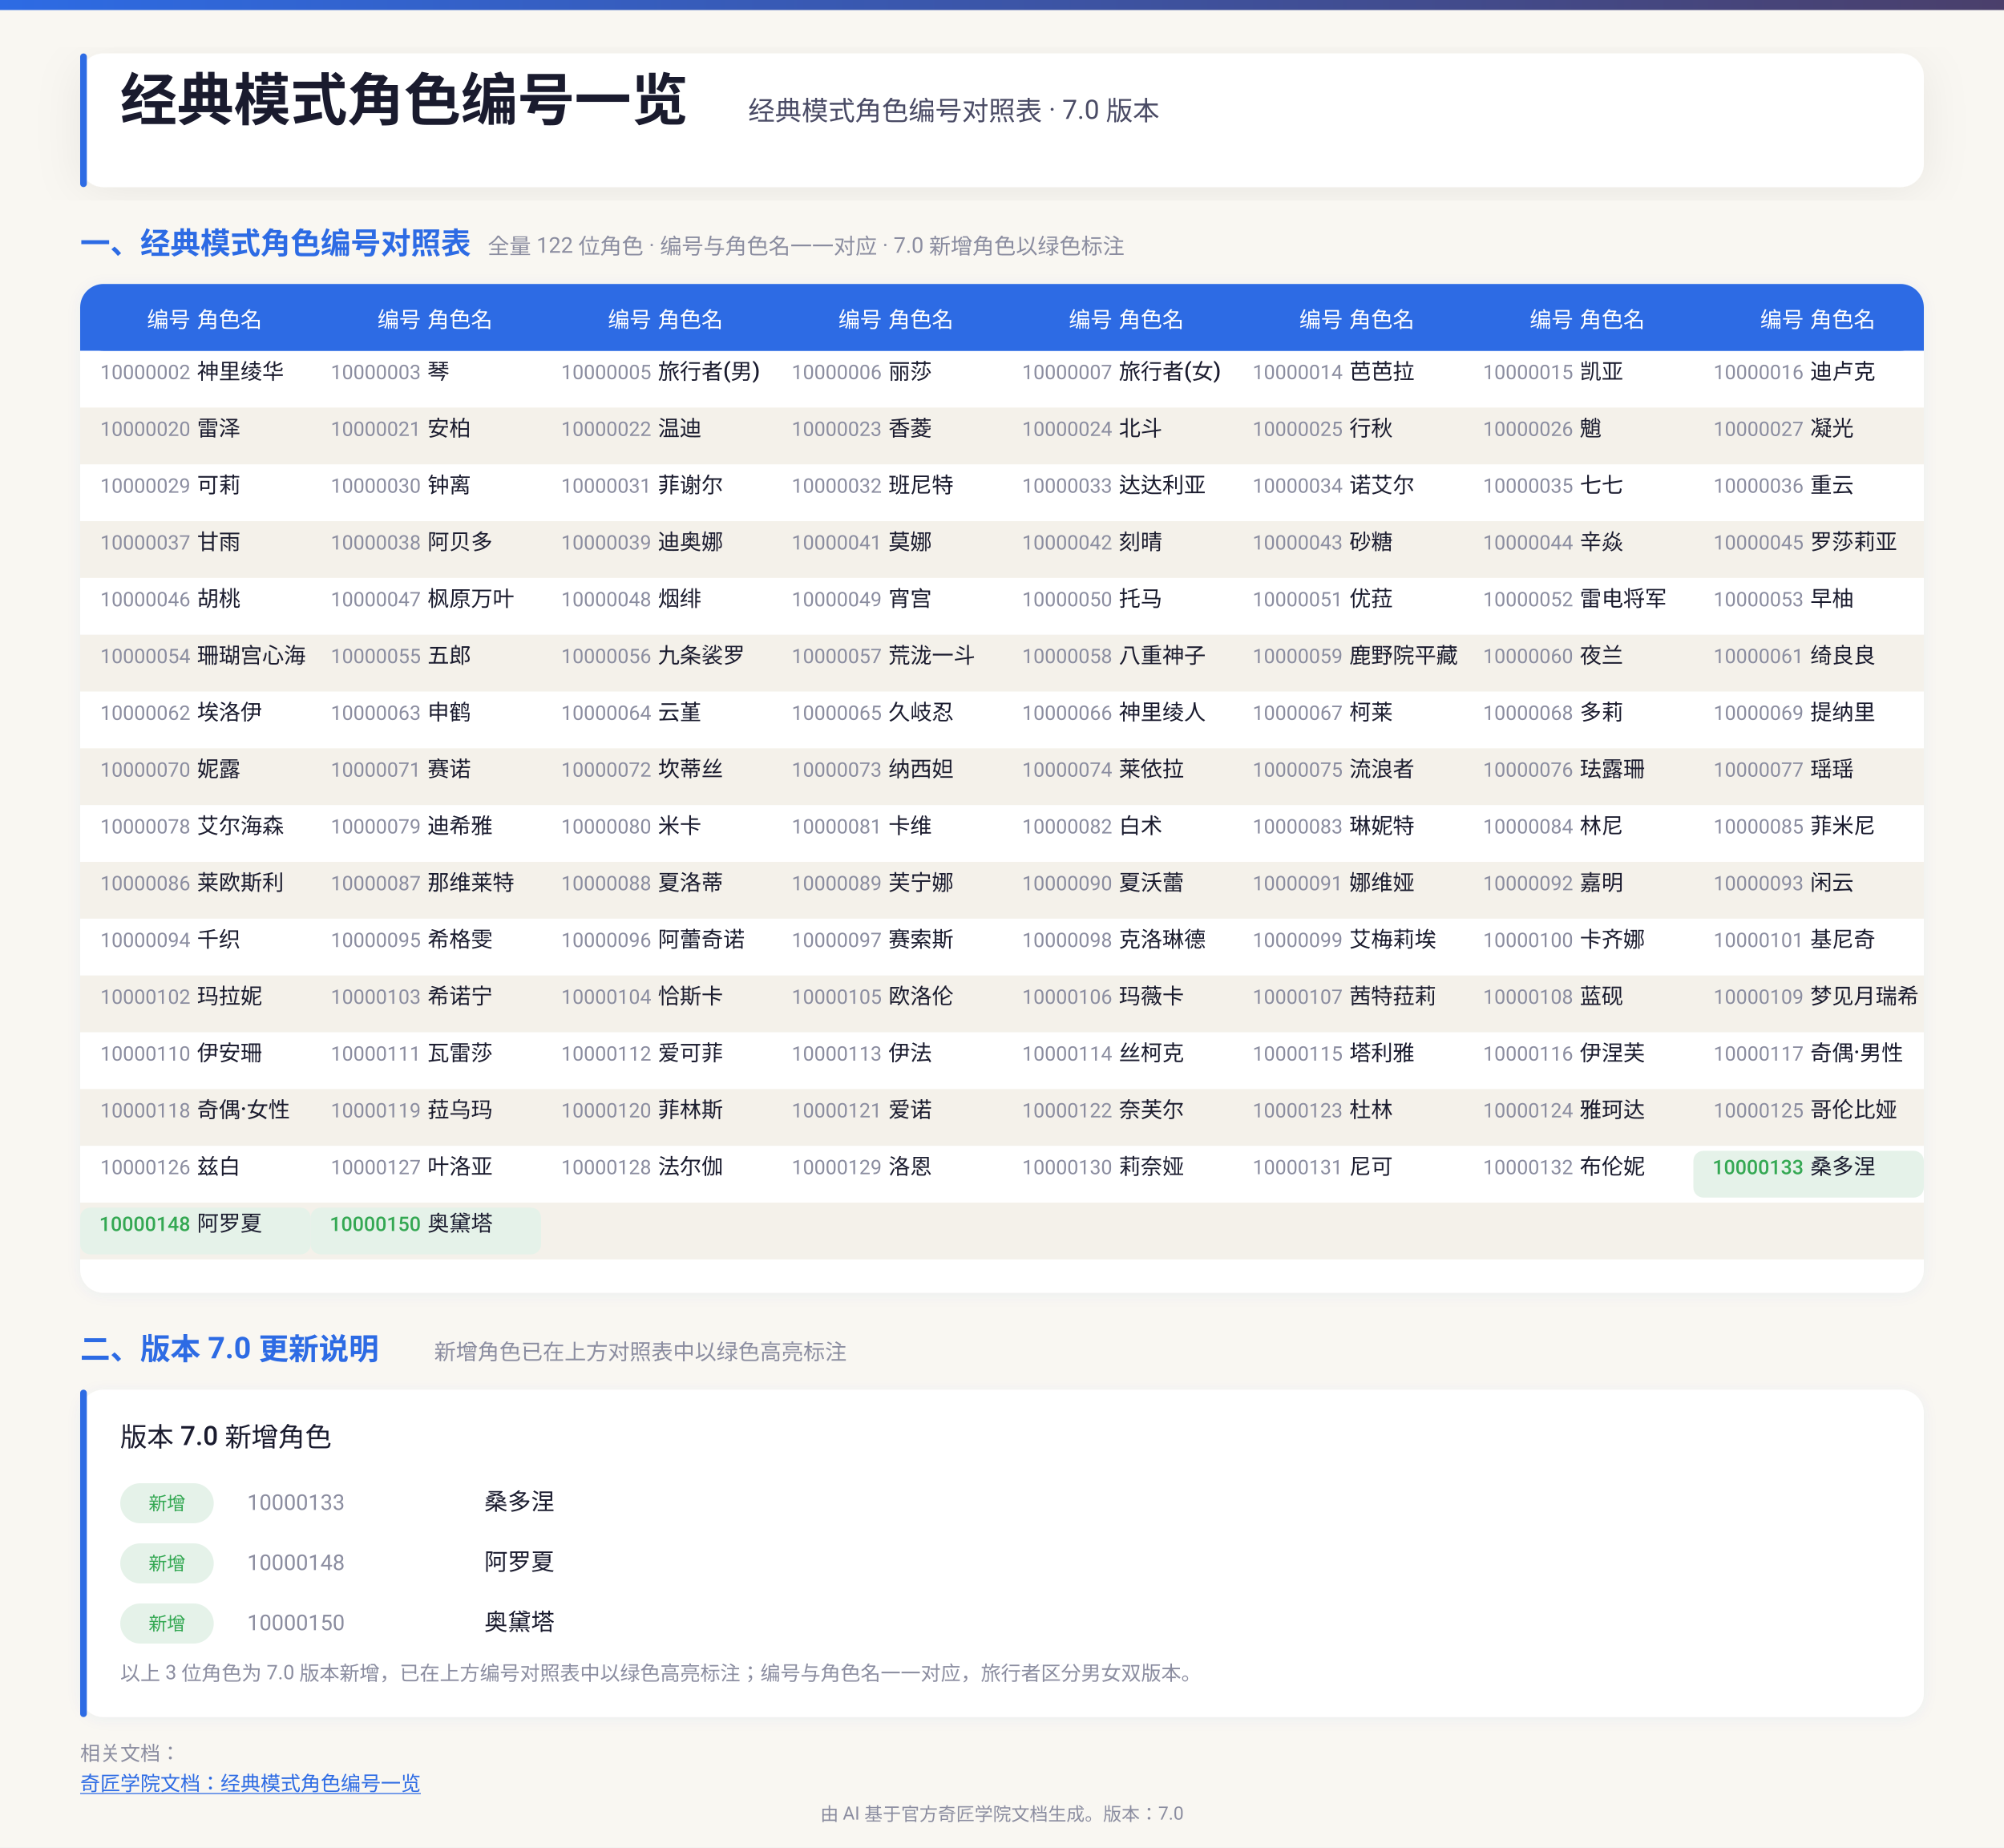
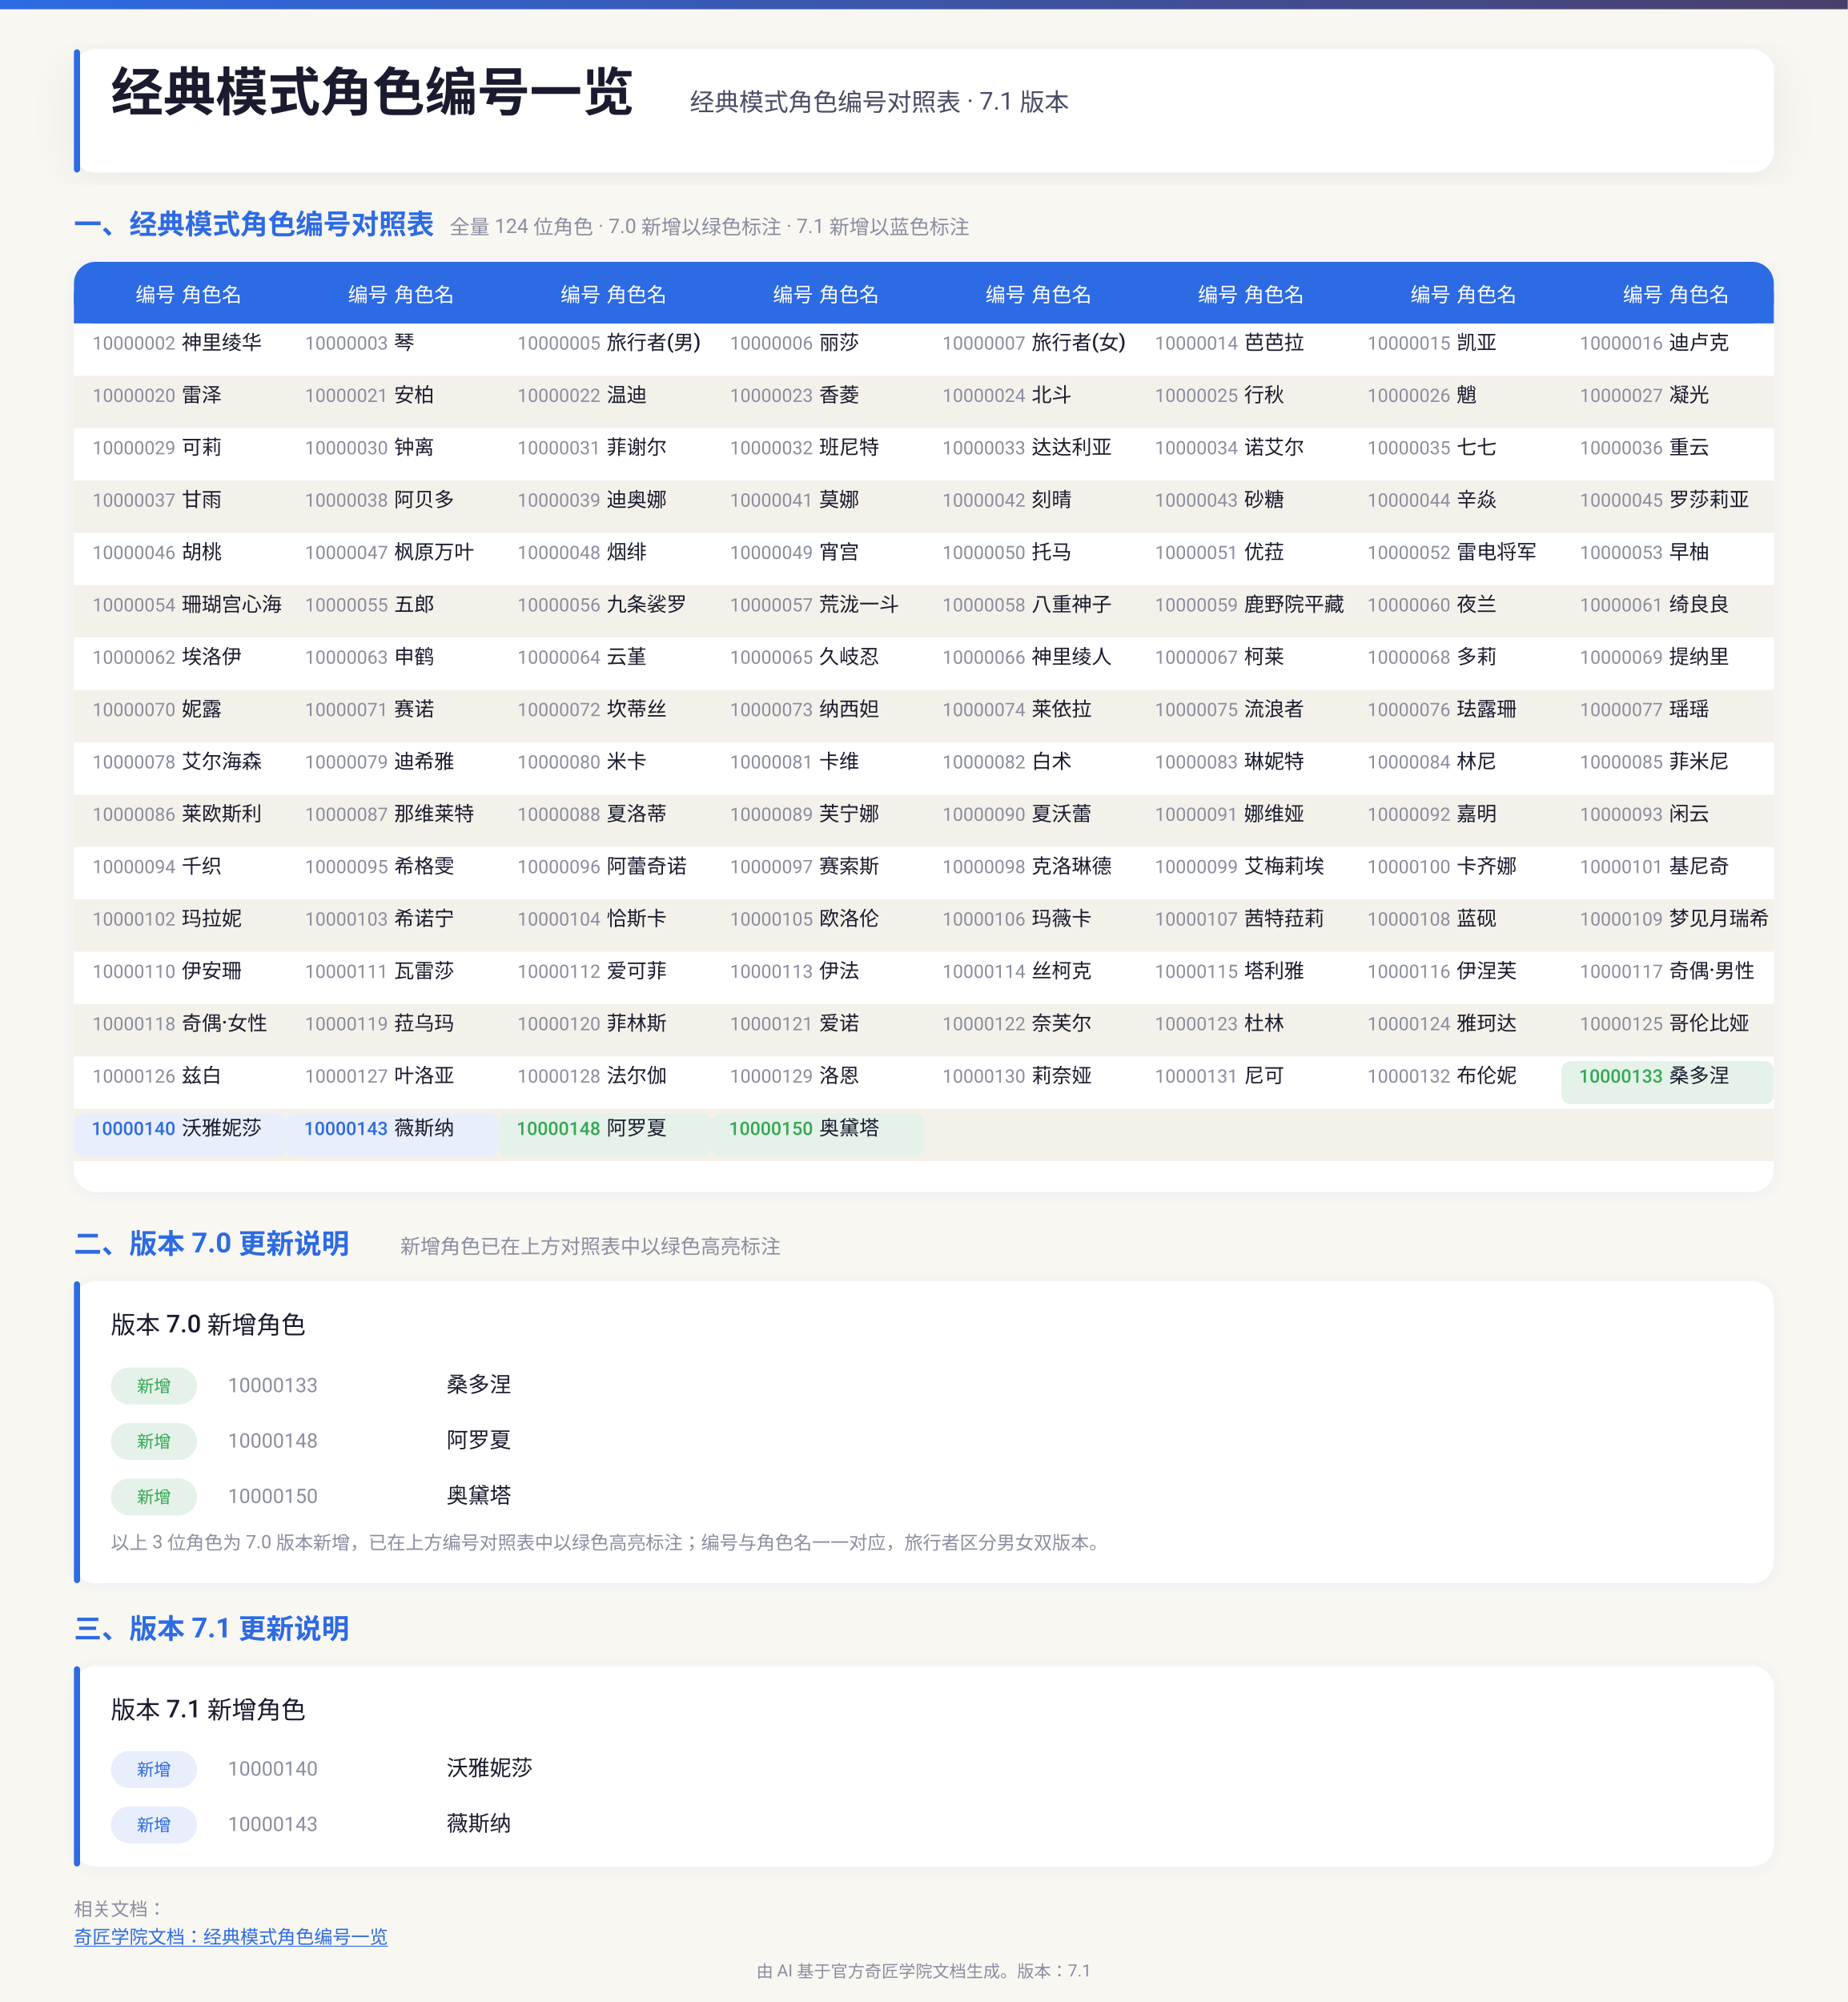
- <svg xmlns="http://www.w3.org/2000/svg" xmlns:xlink="http://www.w3.org/1999/xlink" viewBox="0 0 1200 1106">
+ <svg xmlns="http://www.w3.org/2000/svg" xmlns:xlink="http://www.w3.org/1999/xlink" viewBox="0 0 1200 1300">
  <defs>
    <linearGradient id="topGrad" x1="0" y1="0" x2="1200" y2="0" gradientUnits="userSpaceOnUse">
      <stop offset="0%" stop-color="#2D6BE4" />
      <stop offset="100%" stop-color="#4A3F6B" />
    </linearGradient>
    <filter id="card">
      <feDropShadow dx="0" dy="1" stdDeviation="4" flood-color="#2D6BE4" flood-opacity="0.06" />
    </filter>
    <filter id="elevated">
      <feDropShadow dx="0" dy="4" stdDeviation="14" flood-color="#000" flood-opacity="0.07" />
    </filter>
  </defs>
  <style>
.t{font-family:'HYWenHei 85W','Noto Sans SC','PingFang SC','Roboto',sans-serif;}
</style>
-   <rect width="1200" height="1106" fill="#F9F7F2" />
+   <rect width="1200" height="1300" fill="#F9F7F2" />
  <rect width="1200" height="6" fill="url(#topGrad)" />
  <rect x="48" y="32" width="1104" height="80" rx="14" fill="#fff" filter="url(#elevated)" />
  <rect x="48" y="32" width="4" height="80" rx="2" fill="#2D6BE4" />
  <text x="72" y="72" class="t" fill="#1A1B2E" font-size="34" font-weight="bold">经典模式角色编号一览</text>
-   <text x="448" y="72" class="t" fill="#4A4B65" font-size="16">经典模式角色编号对照表 · 7.0 版本</text>
+   <text x="448" y="72" class="t" fill="#4A4B65" font-size="16">经典模式角色编号对照表 · 7.1 版本</text>
  <text x="48" y="152" class="t" fill="#2D6BE4" font-size="18" font-weight="700">一、经典模式角色编号对照表</text>
-   <text x="292" y="152" class="t" fill="#8B8DA0" font-size="13">全量 122 位角色 · 编号与角色名一一对应 · 7.0 新增角色以绿色标注</text>
+   <text x="292" y="152" class="t" fill="#8B8DA0" font-size="13">全量 124 位角色 · 7.0 新增以绿色标注 · 7.1 新增以蓝色标注</text>
  <rect x="48" y="170" width="1104" height="604" rx="14" fill="#fff" filter="url(#card)" />
  <rect x="48" y="170" width="1104" height="40" rx="14" fill="#2D6BE4" />
  <rect x="48" y="190" width="1104" height="20" fill="#2D6BE4" />
  <text x="114" y="196" class="t" fill="#fff" font-size="13" text-anchor="end" font-weight="500">编号</text>
  <text x="118" y="196" class="t" fill="#fff" font-size="13" font-weight="500">角色名</text>
  <text x="252" y="196" class="t" fill="#fff" font-size="13" text-anchor="end" font-weight="500">编号</text>
  <text x="256" y="196" class="t" fill="#fff" font-size="13" font-weight="500">角色名</text>
  <text x="390" y="196" class="t" fill="#fff" font-size="13" text-anchor="end" font-weight="500">编号</text>
  <text x="394" y="196" class="t" fill="#fff" font-size="13" font-weight="500">角色名</text>
  <text x="528" y="196" class="t" fill="#fff" font-size="13" text-anchor="end" font-weight="500">编号</text>
  <text x="532" y="196" class="t" fill="#fff" font-size="13" font-weight="500">角色名</text>
  <text x="666" y="196" class="t" fill="#fff" font-size="13" text-anchor="end" font-weight="500">编号</text>
  <text x="670" y="196" class="t" fill="#fff" font-size="13" font-weight="500">角色名</text>
  <text x="804" y="196" class="t" fill="#fff" font-size="13" text-anchor="end" font-weight="500">编号</text>
  <text x="808" y="196" class="t" fill="#fff" font-size="13" font-weight="500">角色名</text>
  <text x="942" y="196" class="t" fill="#fff" font-size="13" text-anchor="end" font-weight="500">编号</text>
  <text x="946" y="196" class="t" fill="#fff" font-size="13" font-weight="500">角色名</text>
  <text x="1080" y="196" class="t" fill="#fff" font-size="13" text-anchor="end" font-weight="500">编号</text>
  <text x="1084" y="196" class="t" fill="#fff" font-size="13" font-weight="500">角色名</text>
  <rect x="48" y="244" width="1104" height="34" fill="#F4F1EA" />
  <rect x="48" y="312" width="1104" height="34" fill="#F4F1EA" />
  <rect x="48" y="380" width="1104" height="34" fill="#F4F1EA" />
  <rect x="48" y="448" width="1104" height="34" fill="#F4F1EA" />
  <rect x="48" y="516" width="1104" height="34" fill="#F4F1EA" />
  <rect x="48" y="584" width="1104" height="34" fill="#F4F1EA" />
  <rect x="48" y="652" width="1104" height="34" fill="#F4F1EA" />
  <rect x="48" y="720" width="1104" height="34" fill="#F4F1EA" />
  <text x="114" y="227" class="t" fill="#8B8DA0" font-size="12" text-anchor="end">10000002</text>
  <text x="118" y="227" class="t" fill="#1A1B2E" font-size="13" font-weight="500">神里绫华</text>
  <text x="252" y="227" class="t" fill="#8B8DA0" font-size="12" text-anchor="end">10000003</text>
  <text x="256" y="227" class="t" fill="#1A1B2E" font-size="13" font-weight="500">琴</text>
  <text x="390" y="227" class="t" fill="#8B8DA0" font-size="12" text-anchor="end">10000005</text>
  <text x="394" y="227" class="t" fill="#1A1B2E" font-size="13" font-weight="500">旅行者(男)</text>
  <text x="528" y="227" class="t" fill="#8B8DA0" font-size="12" text-anchor="end">10000006</text>
  <text x="532" y="227" class="t" fill="#1A1B2E" font-size="13" font-weight="500">丽莎</text>
  <text x="666" y="227" class="t" fill="#8B8DA0" font-size="12" text-anchor="end">10000007</text>
  <text x="670" y="227" class="t" fill="#1A1B2E" font-size="13" font-weight="500">旅行者(女)</text>
  <text x="804" y="227" class="t" fill="#8B8DA0" font-size="12" text-anchor="end">10000014</text>
  <text x="808" y="227" class="t" fill="#1A1B2E" font-size="13" font-weight="500">芭芭拉</text>
  <text x="942" y="227" class="t" fill="#8B8DA0" font-size="12" text-anchor="end">10000015</text>
  <text x="946" y="227" class="t" fill="#1A1B2E" font-size="13" font-weight="500">凯亚</text>
  <text x="1080" y="227" class="t" fill="#8B8DA0" font-size="12" text-anchor="end">10000016</text>
  <text x="1084" y="227" class="t" fill="#1A1B2E" font-size="13" font-weight="500">迪卢克</text>
  <text x="114" y="261" class="t" fill="#8B8DA0" font-size="12" text-anchor="end">10000020</text>
  <text x="118" y="261" class="t" fill="#1A1B2E" font-size="13" font-weight="500">雷泽</text>
  <text x="252" y="261" class="t" fill="#8B8DA0" font-size="12" text-anchor="end">10000021</text>
  <text x="256" y="261" class="t" fill="#1A1B2E" font-size="13" font-weight="500">安柏</text>
  <text x="390" y="261" class="t" fill="#8B8DA0" font-size="12" text-anchor="end">10000022</text>
  <text x="394" y="261" class="t" fill="#1A1B2E" font-size="13" font-weight="500">温迪</text>
  <text x="528" y="261" class="t" fill="#8B8DA0" font-size="12" text-anchor="end">10000023</text>
  <text x="532" y="261" class="t" fill="#1A1B2E" font-size="13" font-weight="500">香菱</text>
  <text x="666" y="261" class="t" fill="#8B8DA0" font-size="12" text-anchor="end">10000024</text>
  <text x="670" y="261" class="t" fill="#1A1B2E" font-size="13" font-weight="500">北斗</text>
  <text x="804" y="261" class="t" fill="#8B8DA0" font-size="12" text-anchor="end">10000025</text>
  <text x="808" y="261" class="t" fill="#1A1B2E" font-size="13" font-weight="500">行秋</text>
  <text x="942" y="261" class="t" fill="#8B8DA0" font-size="12" text-anchor="end">10000026</text>
  <text x="946" y="261" class="t" fill="#1A1B2E" font-size="13" font-weight="500">魈</text>
  <text x="1080" y="261" class="t" fill="#8B8DA0" font-size="12" text-anchor="end">10000027</text>
  <text x="1084" y="261" class="t" fill="#1A1B2E" font-size="13" font-weight="500">凝光</text>
  <text x="114" y="295" class="t" fill="#8B8DA0" font-size="12" text-anchor="end">10000029</text>
  <text x="118" y="295" class="t" fill="#1A1B2E" font-size="13" font-weight="500">可莉</text>
  <text x="252" y="295" class="t" fill="#8B8DA0" font-size="12" text-anchor="end">10000030</text>
  <text x="256" y="295" class="t" fill="#1A1B2E" font-size="13" font-weight="500">钟离</text>
  <text x="390" y="295" class="t" fill="#8B8DA0" font-size="12" text-anchor="end">10000031</text>
  <text x="394" y="295" class="t" fill="#1A1B2E" font-size="13" font-weight="500">菲谢尔</text>
  <text x="528" y="295" class="t" fill="#8B8DA0" font-size="12" text-anchor="end">10000032</text>
  <text x="532" y="295" class="t" fill="#1A1B2E" font-size="13" font-weight="500">班尼特</text>
  <text x="666" y="295" class="t" fill="#8B8DA0" font-size="12" text-anchor="end">10000033</text>
  <text x="670" y="295" class="t" fill="#1A1B2E" font-size="13" font-weight="500">达达利亚</text>
  <text x="804" y="295" class="t" fill="#8B8DA0" font-size="12" text-anchor="end">10000034</text>
  <text x="808" y="295" class="t" fill="#1A1B2E" font-size="13" font-weight="500">诺艾尔</text>
  <text x="942" y="295" class="t" fill="#8B8DA0" font-size="12" text-anchor="end">10000035</text>
  <text x="946" y="295" class="t" fill="#1A1B2E" font-size="13" font-weight="500">七七</text>
  <text x="1080" y="295" class="t" fill="#8B8DA0" font-size="12" text-anchor="end">10000036</text>
  <text x="1084" y="295" class="t" fill="#1A1B2E" font-size="13" font-weight="500">重云</text>
  <text x="114" y="329" class="t" fill="#8B8DA0" font-size="12" text-anchor="end">10000037</text>
  <text x="118" y="329" class="t" fill="#1A1B2E" font-size="13" font-weight="500">甘雨</text>
  <text x="252" y="329" class="t" fill="#8B8DA0" font-size="12" text-anchor="end">10000038</text>
  <text x="256" y="329" class="t" fill="#1A1B2E" font-size="13" font-weight="500">阿贝多</text>
  <text x="390" y="329" class="t" fill="#8B8DA0" font-size="12" text-anchor="end">10000039</text>
  <text x="394" y="329" class="t" fill="#1A1B2E" font-size="13" font-weight="500">迪奥娜</text>
  <text x="528" y="329" class="t" fill="#8B8DA0" font-size="12" text-anchor="end">10000041</text>
  <text x="532" y="329" class="t" fill="#1A1B2E" font-size="13" font-weight="500">莫娜</text>
  <text x="666" y="329" class="t" fill="#8B8DA0" font-size="12" text-anchor="end">10000042</text>
  <text x="670" y="329" class="t" fill="#1A1B2E" font-size="13" font-weight="500">刻晴</text>
  <text x="804" y="329" class="t" fill="#8B8DA0" font-size="12" text-anchor="end">10000043</text>
  <text x="808" y="329" class="t" fill="#1A1B2E" font-size="13" font-weight="500">砂糖</text>
  <text x="942" y="329" class="t" fill="#8B8DA0" font-size="12" text-anchor="end">10000044</text>
  <text x="946" y="329" class="t" fill="#1A1B2E" font-size="13" font-weight="500">辛焱</text>
  <text x="1080" y="329" class="t" fill="#8B8DA0" font-size="12" text-anchor="end">10000045</text>
  <text x="1084" y="329" class="t" fill="#1A1B2E" font-size="13" font-weight="500">罗莎莉亚</text>
  <text x="114" y="363" class="t" fill="#8B8DA0" font-size="12" text-anchor="end">10000046</text>
  <text x="118" y="363" class="t" fill="#1A1B2E" font-size="13" font-weight="500">胡桃</text>
  <text x="252" y="363" class="t" fill="#8B8DA0" font-size="12" text-anchor="end">10000047</text>
  <text x="256" y="363" class="t" fill="#1A1B2E" font-size="13" font-weight="500">枫原万叶</text>
  <text x="390" y="363" class="t" fill="#8B8DA0" font-size="12" text-anchor="end">10000048</text>
  <text x="394" y="363" class="t" fill="#1A1B2E" font-size="13" font-weight="500">烟绯</text>
  <text x="528" y="363" class="t" fill="#8B8DA0" font-size="12" text-anchor="end">10000049</text>
  <text x="532" y="363" class="t" fill="#1A1B2E" font-size="13" font-weight="500">宵宫</text>
  <text x="666" y="363" class="t" fill="#8B8DA0" font-size="12" text-anchor="end">10000050</text>
  <text x="670" y="363" class="t" fill="#1A1B2E" font-size="13" font-weight="500">托马</text>
  <text x="804" y="363" class="t" fill="#8B8DA0" font-size="12" text-anchor="end">10000051</text>
  <text x="808" y="363" class="t" fill="#1A1B2E" font-size="13" font-weight="500">优菈</text>
  <text x="942" y="363" class="t" fill="#8B8DA0" font-size="12" text-anchor="end">10000052</text>
  <text x="946" y="363" class="t" fill="#1A1B2E" font-size="13" font-weight="500">雷电将军</text>
  <text x="1080" y="363" class="t" fill="#8B8DA0" font-size="12" text-anchor="end">10000053</text>
  <text x="1084" y="363" class="t" fill="#1A1B2E" font-size="13" font-weight="500">早柚</text>
  <text x="114" y="397" class="t" fill="#8B8DA0" font-size="12" text-anchor="end">10000054</text>
  <text x="118" y="397" class="t" fill="#1A1B2E" font-size="13" font-weight="500">珊瑚宫心海</text>
  <text x="252" y="397" class="t" fill="#8B8DA0" font-size="12" text-anchor="end">10000055</text>
  <text x="256" y="397" class="t" fill="#1A1B2E" font-size="13" font-weight="500">五郎</text>
  <text x="390" y="397" class="t" fill="#8B8DA0" font-size="12" text-anchor="end">10000056</text>
  <text x="394" y="397" class="t" fill="#1A1B2E" font-size="13" font-weight="500">九条裟罗</text>
  <text x="528" y="397" class="t" fill="#8B8DA0" font-size="12" text-anchor="end">10000057</text>
  <text x="532" y="397" class="t" fill="#1A1B2E" font-size="13" font-weight="500">荒泷一斗</text>
  <text x="666" y="397" class="t" fill="#8B8DA0" font-size="12" text-anchor="end">10000058</text>
  <text x="670" y="397" class="t" fill="#1A1B2E" font-size="13" font-weight="500">八重神子</text>
  <text x="804" y="397" class="t" fill="#8B8DA0" font-size="12" text-anchor="end">10000059</text>
  <text x="808" y="397" class="t" fill="#1A1B2E" font-size="13" font-weight="500">鹿野院平藏</text>
  <text x="942" y="397" class="t" fill="#8B8DA0" font-size="12" text-anchor="end">10000060</text>
  <text x="946" y="397" class="t" fill="#1A1B2E" font-size="13" font-weight="500">夜兰</text>
  <text x="1080" y="397" class="t" fill="#8B8DA0" font-size="12" text-anchor="end">10000061</text>
  <text x="1084" y="397" class="t" fill="#1A1B2E" font-size="13" font-weight="500">绮良良</text>
  <text x="114" y="431" class="t" fill="#8B8DA0" font-size="12" text-anchor="end">10000062</text>
  <text x="118" y="431" class="t" fill="#1A1B2E" font-size="13" font-weight="500">埃洛伊</text>
  <text x="252" y="431" class="t" fill="#8B8DA0" font-size="12" text-anchor="end">10000063</text>
  <text x="256" y="431" class="t" fill="#1A1B2E" font-size="13" font-weight="500">申鹤</text>
  <text x="390" y="431" class="t" fill="#8B8DA0" font-size="12" text-anchor="end">10000064</text>
  <text x="394" y="431" class="t" fill="#1A1B2E" font-size="13" font-weight="500">云堇</text>
  <text x="528" y="431" class="t" fill="#8B8DA0" font-size="12" text-anchor="end">10000065</text>
  <text x="532" y="431" class="t" fill="#1A1B2E" font-size="13" font-weight="500">久岐忍</text>
  <text x="666" y="431" class="t" fill="#8B8DA0" font-size="12" text-anchor="end">10000066</text>
  <text x="670" y="431" class="t" fill="#1A1B2E" font-size="13" font-weight="500">神里绫人</text>
  <text x="804" y="431" class="t" fill="#8B8DA0" font-size="12" text-anchor="end">10000067</text>
  <text x="808" y="431" class="t" fill="#1A1B2E" font-size="13" font-weight="500">柯莱</text>
  <text x="942" y="431" class="t" fill="#8B8DA0" font-size="12" text-anchor="end">10000068</text>
  <text x="946" y="431" class="t" fill="#1A1B2E" font-size="13" font-weight="500">多莉</text>
  <text x="1080" y="431" class="t" fill="#8B8DA0" font-size="12" text-anchor="end">10000069</text>
  <text x="1084" y="431" class="t" fill="#1A1B2E" font-size="13" font-weight="500">提纳里</text>
  <text x="114" y="465" class="t" fill="#8B8DA0" font-size="12" text-anchor="end">10000070</text>
  <text x="118" y="465" class="t" fill="#1A1B2E" font-size="13" font-weight="500">妮露</text>
  <text x="252" y="465" class="t" fill="#8B8DA0" font-size="12" text-anchor="end">10000071</text>
  <text x="256" y="465" class="t" fill="#1A1B2E" font-size="13" font-weight="500">赛诺</text>
  <text x="390" y="465" class="t" fill="#8B8DA0" font-size="12" text-anchor="end">10000072</text>
  <text x="394" y="465" class="t" fill="#1A1B2E" font-size="13" font-weight="500">坎蒂丝</text>
  <text x="528" y="465" class="t" fill="#8B8DA0" font-size="12" text-anchor="end">10000073</text>
  <text x="532" y="465" class="t" fill="#1A1B2E" font-size="13" font-weight="500">纳西妲</text>
  <text x="666" y="465" class="t" fill="#8B8DA0" font-size="12" text-anchor="end">10000074</text>
  <text x="670" y="465" class="t" fill="#1A1B2E" font-size="13" font-weight="500">莱依拉</text>
  <text x="804" y="465" class="t" fill="#8B8DA0" font-size="12" text-anchor="end">10000075</text>
  <text x="808" y="465" class="t" fill="#1A1B2E" font-size="13" font-weight="500">流浪者</text>
  <text x="942" y="465" class="t" fill="#8B8DA0" font-size="12" text-anchor="end">10000076</text>
  <text x="946" y="465" class="t" fill="#1A1B2E" font-size="13" font-weight="500">珐露珊</text>
  <text x="1080" y="465" class="t" fill="#8B8DA0" font-size="12" text-anchor="end">10000077</text>
  <text x="1084" y="465" class="t" fill="#1A1B2E" font-size="13" font-weight="500">瑶瑶</text>
  <text x="114" y="499" class="t" fill="#8B8DA0" font-size="12" text-anchor="end">10000078</text>
  <text x="118" y="499" class="t" fill="#1A1B2E" font-size="13" font-weight="500">艾尔海森</text>
  <text x="252" y="499" class="t" fill="#8B8DA0" font-size="12" text-anchor="end">10000079</text>
  <text x="256" y="499" class="t" fill="#1A1B2E" font-size="13" font-weight="500">迪希雅</text>
  <text x="390" y="499" class="t" fill="#8B8DA0" font-size="12" text-anchor="end">10000080</text>
  <text x="394" y="499" class="t" fill="#1A1B2E" font-size="13" font-weight="500">米卡</text>
  <text x="528" y="499" class="t" fill="#8B8DA0" font-size="12" text-anchor="end">10000081</text>
  <text x="532" y="499" class="t" fill="#1A1B2E" font-size="13" font-weight="500">卡维</text>
  <text x="666" y="499" class="t" fill="#8B8DA0" font-size="12" text-anchor="end">10000082</text>
  <text x="670" y="499" class="t" fill="#1A1B2E" font-size="13" font-weight="500">白术</text>
  <text x="804" y="499" class="t" fill="#8B8DA0" font-size="12" text-anchor="end">10000083</text>
  <text x="808" y="499" class="t" fill="#1A1B2E" font-size="13" font-weight="500">琳妮特</text>
  <text x="942" y="499" class="t" fill="#8B8DA0" font-size="12" text-anchor="end">10000084</text>
  <text x="946" y="499" class="t" fill="#1A1B2E" font-size="13" font-weight="500">林尼</text>
  <text x="1080" y="499" class="t" fill="#8B8DA0" font-size="12" text-anchor="end">10000085</text>
  <text x="1084" y="499" class="t" fill="#1A1B2E" font-size="13" font-weight="500">菲米尼</text>
  <text x="114" y="533" class="t" fill="#8B8DA0" font-size="12" text-anchor="end">10000086</text>
  <text x="118" y="533" class="t" fill="#1A1B2E" font-size="13" font-weight="500">莱欧斯利</text>
  <text x="252" y="533" class="t" fill="#8B8DA0" font-size="12" text-anchor="end">10000087</text>
  <text x="256" y="533" class="t" fill="#1A1B2E" font-size="13" font-weight="500">那维莱特</text>
  <text x="390" y="533" class="t" fill="#8B8DA0" font-size="12" text-anchor="end">10000088</text>
  <text x="394" y="533" class="t" fill="#1A1B2E" font-size="13" font-weight="500">夏洛蒂</text>
  <text x="528" y="533" class="t" fill="#8B8DA0" font-size="12" text-anchor="end">10000089</text>
  <text x="532" y="533" class="t" fill="#1A1B2E" font-size="13" font-weight="500">芙宁娜</text>
  <text x="666" y="533" class="t" fill="#8B8DA0" font-size="12" text-anchor="end">10000090</text>
  <text x="670" y="533" class="t" fill="#1A1B2E" font-size="13" font-weight="500">夏沃蕾</text>
  <text x="804" y="533" class="t" fill="#8B8DA0" font-size="12" text-anchor="end">10000091</text>
  <text x="808" y="533" class="t" fill="#1A1B2E" font-size="13" font-weight="500">娜维娅</text>
  <text x="942" y="533" class="t" fill="#8B8DA0" font-size="12" text-anchor="end">10000092</text>
  <text x="946" y="533" class="t" fill="#1A1B2E" font-size="13" font-weight="500">嘉明</text>
  <text x="1080" y="533" class="t" fill="#8B8DA0" font-size="12" text-anchor="end">10000093</text>
  <text x="1084" y="533" class="t" fill="#1A1B2E" font-size="13" font-weight="500">闲云</text>
  <text x="114" y="567" class="t" fill="#8B8DA0" font-size="12" text-anchor="end">10000094</text>
  <text x="118" y="567" class="t" fill="#1A1B2E" font-size="13" font-weight="500">千织</text>
  <text x="252" y="567" class="t" fill="#8B8DA0" font-size="12" text-anchor="end">10000095</text>
  <text x="256" y="567" class="t" fill="#1A1B2E" font-size="13" font-weight="500">希格雯</text>
  <text x="390" y="567" class="t" fill="#8B8DA0" font-size="12" text-anchor="end">10000096</text>
  <text x="394" y="567" class="t" fill="#1A1B2E" font-size="13" font-weight="500">阿蕾奇诺</text>
  <text x="528" y="567" class="t" fill="#8B8DA0" font-size="12" text-anchor="end">10000097</text>
  <text x="532" y="567" class="t" fill="#1A1B2E" font-size="13" font-weight="500">赛索斯</text>
  <text x="666" y="567" class="t" fill="#8B8DA0" font-size="12" text-anchor="end">10000098</text>
  <text x="670" y="567" class="t" fill="#1A1B2E" font-size="13" font-weight="500">克洛琳德</text>
  <text x="804" y="567" class="t" fill="#8B8DA0" font-size="12" text-anchor="end">10000099</text>
  <text x="808" y="567" class="t" fill="#1A1B2E" font-size="13" font-weight="500">艾梅莉埃</text>
  <text x="942" y="567" class="t" fill="#8B8DA0" font-size="12" text-anchor="end">10000100</text>
  <text x="946" y="567" class="t" fill="#1A1B2E" font-size="13" font-weight="500">卡齐娜</text>
  <text x="1080" y="567" class="t" fill="#8B8DA0" font-size="12" text-anchor="end">10000101</text>
  <text x="1084" y="567" class="t" fill="#1A1B2E" font-size="13" font-weight="500">基尼奇</text>
  <text x="114" y="601" class="t" fill="#8B8DA0" font-size="12" text-anchor="end">10000102</text>
  <text x="118" y="601" class="t" fill="#1A1B2E" font-size="13" font-weight="500">玛拉妮</text>
  <text x="252" y="601" class="t" fill="#8B8DA0" font-size="12" text-anchor="end">10000103</text>
  <text x="256" y="601" class="t" fill="#1A1B2E" font-size="13" font-weight="500">希诺宁</text>
  <text x="390" y="601" class="t" fill="#8B8DA0" font-size="12" text-anchor="end">10000104</text>
  <text x="394" y="601" class="t" fill="#1A1B2E" font-size="13" font-weight="500">恰斯卡</text>
  <text x="528" y="601" class="t" fill="#8B8DA0" font-size="12" text-anchor="end">10000105</text>
  <text x="532" y="601" class="t" fill="#1A1B2E" font-size="13" font-weight="500">欧洛伦</text>
  <text x="666" y="601" class="t" fill="#8B8DA0" font-size="12" text-anchor="end">10000106</text>
  <text x="670" y="601" class="t" fill="#1A1B2E" font-size="13" font-weight="500">玛薇卡</text>
  <text x="804" y="601" class="t" fill="#8B8DA0" font-size="12" text-anchor="end">10000107</text>
  <text x="808" y="601" class="t" fill="#1A1B2E" font-size="13" font-weight="500">茜特菈莉</text>
  <text x="942" y="601" class="t" fill="#8B8DA0" font-size="12" text-anchor="end">10000108</text>
  <text x="946" y="601" class="t" fill="#1A1B2E" font-size="13" font-weight="500">蓝砚</text>
  <text x="1080" y="601" class="t" fill="#8B8DA0" font-size="12" text-anchor="end">10000109</text>
  <text x="1084" y="601" class="t" fill="#1A1B2E" font-size="13" font-weight="500">梦见月瑞希</text>
  <text x="114" y="635" class="t" fill="#8B8DA0" font-size="12" text-anchor="end">10000110</text>
  <text x="118" y="635" class="t" fill="#1A1B2E" font-size="13" font-weight="500">伊安珊</text>
  <text x="252" y="635" class="t" fill="#8B8DA0" font-size="12" text-anchor="end">10000111</text>
  <text x="256" y="635" class="t" fill="#1A1B2E" font-size="13" font-weight="500">瓦雷莎</text>
  <text x="390" y="635" class="t" fill="#8B8DA0" font-size="12" text-anchor="end">10000112</text>
  <text x="394" y="635" class="t" fill="#1A1B2E" font-size="13" font-weight="500">爱可菲</text>
  <text x="528" y="635" class="t" fill="#8B8DA0" font-size="12" text-anchor="end">10000113</text>
  <text x="532" y="635" class="t" fill="#1A1B2E" font-size="13" font-weight="500">伊法</text>
  <text x="666" y="635" class="t" fill="#8B8DA0" font-size="12" text-anchor="end">10000114</text>
  <text x="670" y="635" class="t" fill="#1A1B2E" font-size="13" font-weight="500">丝柯克</text>
  <text x="804" y="635" class="t" fill="#8B8DA0" font-size="12" text-anchor="end">10000115</text>
  <text x="808" y="635" class="t" fill="#1A1B2E" font-size="13" font-weight="500">塔利雅</text>
  <text x="942" y="635" class="t" fill="#8B8DA0" font-size="12" text-anchor="end">10000116</text>
  <text x="946" y="635" class="t" fill="#1A1B2E" font-size="13" font-weight="500">伊涅芙</text>
  <text x="1080" y="635" class="t" fill="#8B8DA0" font-size="12" text-anchor="end">10000117</text>
  <text x="1084" y="635" class="t" fill="#1A1B2E" font-size="13" font-weight="500">奇偶·男性</text>
  <text x="114" y="669" class="t" fill="#8B8DA0" font-size="12" text-anchor="end">10000118</text>
  <text x="118" y="669" class="t" fill="#1A1B2E" font-size="13" font-weight="500">奇偶·女性</text>
  <text x="252" y="669" class="t" fill="#8B8DA0" font-size="12" text-anchor="end">10000119</text>
  <text x="256" y="669" class="t" fill="#1A1B2E" font-size="13" font-weight="500">菈乌玛</text>
  <text x="390" y="669" class="t" fill="#8B8DA0" font-size="12" text-anchor="end">10000120</text>
  <text x="394" y="669" class="t" fill="#1A1B2E" font-size="13" font-weight="500">菲林斯</text>
  <text x="528" y="669" class="t" fill="#8B8DA0" font-size="12" text-anchor="end">10000121</text>
  <text x="532" y="669" class="t" fill="#1A1B2E" font-size="13" font-weight="500">爱诺</text>
  <text x="666" y="669" class="t" fill="#8B8DA0" font-size="12" text-anchor="end">10000122</text>
  <text x="670" y="669" class="t" fill="#1A1B2E" font-size="13" font-weight="500">奈芙尔</text>
  <text x="804" y="669" class="t" fill="#8B8DA0" font-size="12" text-anchor="end">10000123</text>
  <text x="808" y="669" class="t" fill="#1A1B2E" font-size="13" font-weight="500">杜林</text>
  <text x="942" y="669" class="t" fill="#8B8DA0" font-size="12" text-anchor="end">10000124</text>
  <text x="946" y="669" class="t" fill="#1A1B2E" font-size="13" font-weight="500">雅珂达</text>
  <text x="1080" y="669" class="t" fill="#8B8DA0" font-size="12" text-anchor="end">10000125</text>
  <text x="1084" y="669" class="t" fill="#1A1B2E" font-size="13" font-weight="500">哥伦比娅</text>
  <text x="114" y="703" class="t" fill="#8B8DA0" font-size="12" text-anchor="end">10000126</text>
  <text x="118" y="703" class="t" fill="#1A1B2E" font-size="13" font-weight="500">兹白</text>
  <text x="252" y="703" class="t" fill="#8B8DA0" font-size="12" text-anchor="end">10000127</text>
  <text x="256" y="703" class="t" fill="#1A1B2E" font-size="13" font-weight="500">叶洛亚</text>
  <text x="390" y="703" class="t" fill="#8B8DA0" font-size="12" text-anchor="end">10000128</text>
  <text x="394" y="703" class="t" fill="#1A1B2E" font-size="13" font-weight="500">法尔伽</text>
  <text x="528" y="703" class="t" fill="#8B8DA0" font-size="12" text-anchor="end">10000129</text>
  <text x="532" y="703" class="t" fill="#1A1B2E" font-size="13" font-weight="500">洛恩</text>
  <text x="666" y="703" class="t" fill="#8B8DA0" font-size="12" text-anchor="end">10000130</text>
  <text x="670" y="703" class="t" fill="#1A1B2E" font-size="13" font-weight="500">莉奈娅</text>
  <text x="804" y="703" class="t" fill="#8B8DA0" font-size="12" text-anchor="end">10000131</text>
  <text x="808" y="703" class="t" fill="#1A1B2E" font-size="13" font-weight="500">尼可</text>
  <text x="942" y="703" class="t" fill="#8B8DA0" font-size="12" text-anchor="end">10000132</text>
  <text x="946" y="703" class="t" fill="#1A1B2E" font-size="13" font-weight="500">布伦妮</text>
  <rect x="1014" y="689" width="138" height="28" rx="6" fill="#E5F2E9" />
  <text x="1080" y="703" class="t" fill="#34A853" font-size="12" text-anchor="end" font-weight="500">10000133</text>
  <text x="1084" y="703" class="t" fill="#1A1B2E" font-size="13" font-weight="500">桑多涅</text>
-   <rect x="48" y="723" width="138" height="28" rx="6" fill="#E5F2E9" />
-   <text x="114" y="737" class="t" fill="#34A853" font-size="12" text-anchor="end" font-weight="500">10000148</text>
-   <text x="118" y="737" class="t" fill="#1A1B2E" font-size="13" font-weight="500">阿罗夏</text>
-   <rect x="186" y="723" width="138" height="28" rx="6" fill="#E5F2E9" />
-   <text x="252" y="737" class="t" fill="#34A853" font-size="12" text-anchor="end" font-weight="500">10000150</text>
-   <text x="256" y="737" class="t" fill="#1A1B2E" font-size="13" font-weight="500">奥黛塔</text>
+   <rect x="48" y="723" width="138" height="28" rx="6" fill="#E8EEFB" />
+   <text x="114" y="737" class="t" fill="#2D6BE4" font-size="12" text-anchor="end" font-weight="500">10000140</text>
+   <text x="118" y="737" class="t" fill="#1A1B2E" font-size="13" font-weight="500">沃雅妮莎</text>
+   <rect x="186" y="723" width="138" height="28" rx="6" fill="#E8EEFB" />
+   <text x="252" y="737" class="t" fill="#2D6BE4" font-size="12" text-anchor="end" font-weight="500">10000143</text>
+   <text x="256" y="737" class="t" fill="#1A1B2E" font-size="13" font-weight="500">薇斯纳</text>
+   <rect x="324" y="723" width="138" height="28" rx="6" fill="#E5F2E9" />
+   <text x="390" y="737" class="t" fill="#34A853" font-size="12" text-anchor="end" font-weight="500">10000148</text>
+   <text x="394" y="737" class="t" fill="#1A1B2E" font-size="13" font-weight="500">阿罗夏</text>
+   <rect x="462" y="723" width="138" height="28" rx="6" fill="#E5F2E9" />
+   <text x="528" y="737" class="t" fill="#34A853" font-size="12" text-anchor="end" font-weight="500">10000150</text>
+   <text x="532" y="737" class="t" fill="#1A1B2E" font-size="13" font-weight="500">奥黛塔</text>
  <text x="48" y="814" class="t" fill="#2D6BE4" font-size="18" font-weight="700">二、版本 7.0 更新说明</text>
  <text x="260" y="814" class="t" fill="#8B8DA0" font-size="13">新增角色已在上方对照表中以绿色高亮标注</text>
  <rect x="48" y="832" width="1104" height="196" rx="14" fill="#fff" filter="url(#card)" />
  <rect x="48" y="832" width="4" height="196" rx="2" fill="#2D6BE4" />
  <text x="72" y="866" class="t" fill="#1A1B2E" font-size="16" font-weight="500">版本 7.0 新增角色</text>
  <rect x="72" y="888" width="56" height="24" rx="12" fill="#E5F2E9" />
  <text x="100" y="904" class="t" fill="#34A853" font-size="11" text-anchor="middle" font-weight="500">新增</text>
  <text x="148" y="904" class="t" fill="#8B8DA0" font-size="13">10000133</text>
  <text x="290" y="904" class="t" fill="#1A1B2E" font-size="14" font-weight="500">桑多涅</text>
  <rect x="72" y="924" width="56" height="24" rx="12" fill="#E5F2E9" />
  <text x="100" y="940" class="t" fill="#34A853" font-size="11" text-anchor="middle" font-weight="500">新增</text>
  <text x="148" y="940" class="t" fill="#8B8DA0" font-size="13">10000148</text>
  <text x="290" y="940" class="t" fill="#1A1B2E" font-size="14" font-weight="500">阿罗夏</text>
  <rect x="72" y="960" width="56" height="24" rx="12" fill="#E5F2E9" />
  <text x="100" y="976" class="t" fill="#34A853" font-size="11" text-anchor="middle" font-weight="500">新增</text>
  <text x="148" y="976" class="t" fill="#8B8DA0" font-size="13">10000150</text>
  <text x="290" y="976" class="t" fill="#1A1B2E" font-size="14" font-weight="500">奥黛塔</text>
  <text x="72" y="1006" class="t" fill="#8B8DA0" font-size="12">以上 3 位角色为 7.0 版本新增，已在上方编号对照表中以绿色高亮标注；编号与角色名一一对应，旅行者区分男女双版本。</text>
-   <text x="48" y="1054" class="t" fill="#8B8DA0" font-size="12">相关文档：</text>
+   <text x="48" y="1064" class="t" fill="#2D6BE4" font-size="18" font-weight="700">三、版本 7.1 更新说明</text>
+   <rect x="48" y="1082" width="1104" height="130" rx="14" fill="#fff" filter="url(#card)" />
+   <rect x="48" y="1082" width="4" height="130" rx="2" fill="#2D6BE4" />
+   <text x="72" y="1116" class="t" fill="#1A1B2E" font-size="16" font-weight="500">版本 7.1 新增角色</text>
+   <rect x="72" y="1137" width="56" height="24" rx="12" fill="#E8EEFB" />
+   <text x="100" y="1153" class="t" fill="#2D6BE4" font-size="11" text-anchor="middle">新增</text>
+   <text x="148" y="1153" class="t" fill="#8B8DA0" font-size="13">10000140</text>
+   <text x="290" y="1153" class="t" fill="#1A1B2E" font-size="14" font-weight="500">沃雅妮莎</text>
+   <rect x="72" y="1173" width="56" height="24" rx="12" fill="#E8EEFB" />
+   <text x="100" y="1189" class="t" fill="#2D6BE4" font-size="11" text-anchor="middle">新增</text>
+   <text x="148" y="1189" class="t" fill="#8B8DA0" font-size="13">10000143</text>
+   <text x="290" y="1189" class="t" fill="#1A1B2E" font-size="14" font-weight="500">薇斯纳</text>
+   <text x="48" y="1244" class="t" fill="#8B8DA0" font-size="12">相关文档：</text>
  <a xlink:href="https://act.mihoyo.com/ys/ugc/tutorial/detail/mh4imrrhzdzi" target="_blank">
-     <text x="48" y="1072" class="t" fill="#2D6BE4" font-size="12" text-decoration="underline">奇匠学院文档：经典模式角色编号一览</text>
+     <text x="48" y="1262" class="t" fill="#2D6BE4" font-size="12" text-decoration="underline">奇匠学院文档：经典模式角色编号一览</text>
  </a>
-   <text x="600" y="1090" class="t" fill="#8B8DA0" font-size="11" text-anchor="middle">由 AI 基于官方奇匠学院文档生成。版本：7.0</text>
+   <text x="600" y="1284" class="t" fill="#8B8DA0" font-size="11" text-anchor="middle">由 AI 基于官方奇匠学院文档生成。版本：7.1</text>
</svg>
